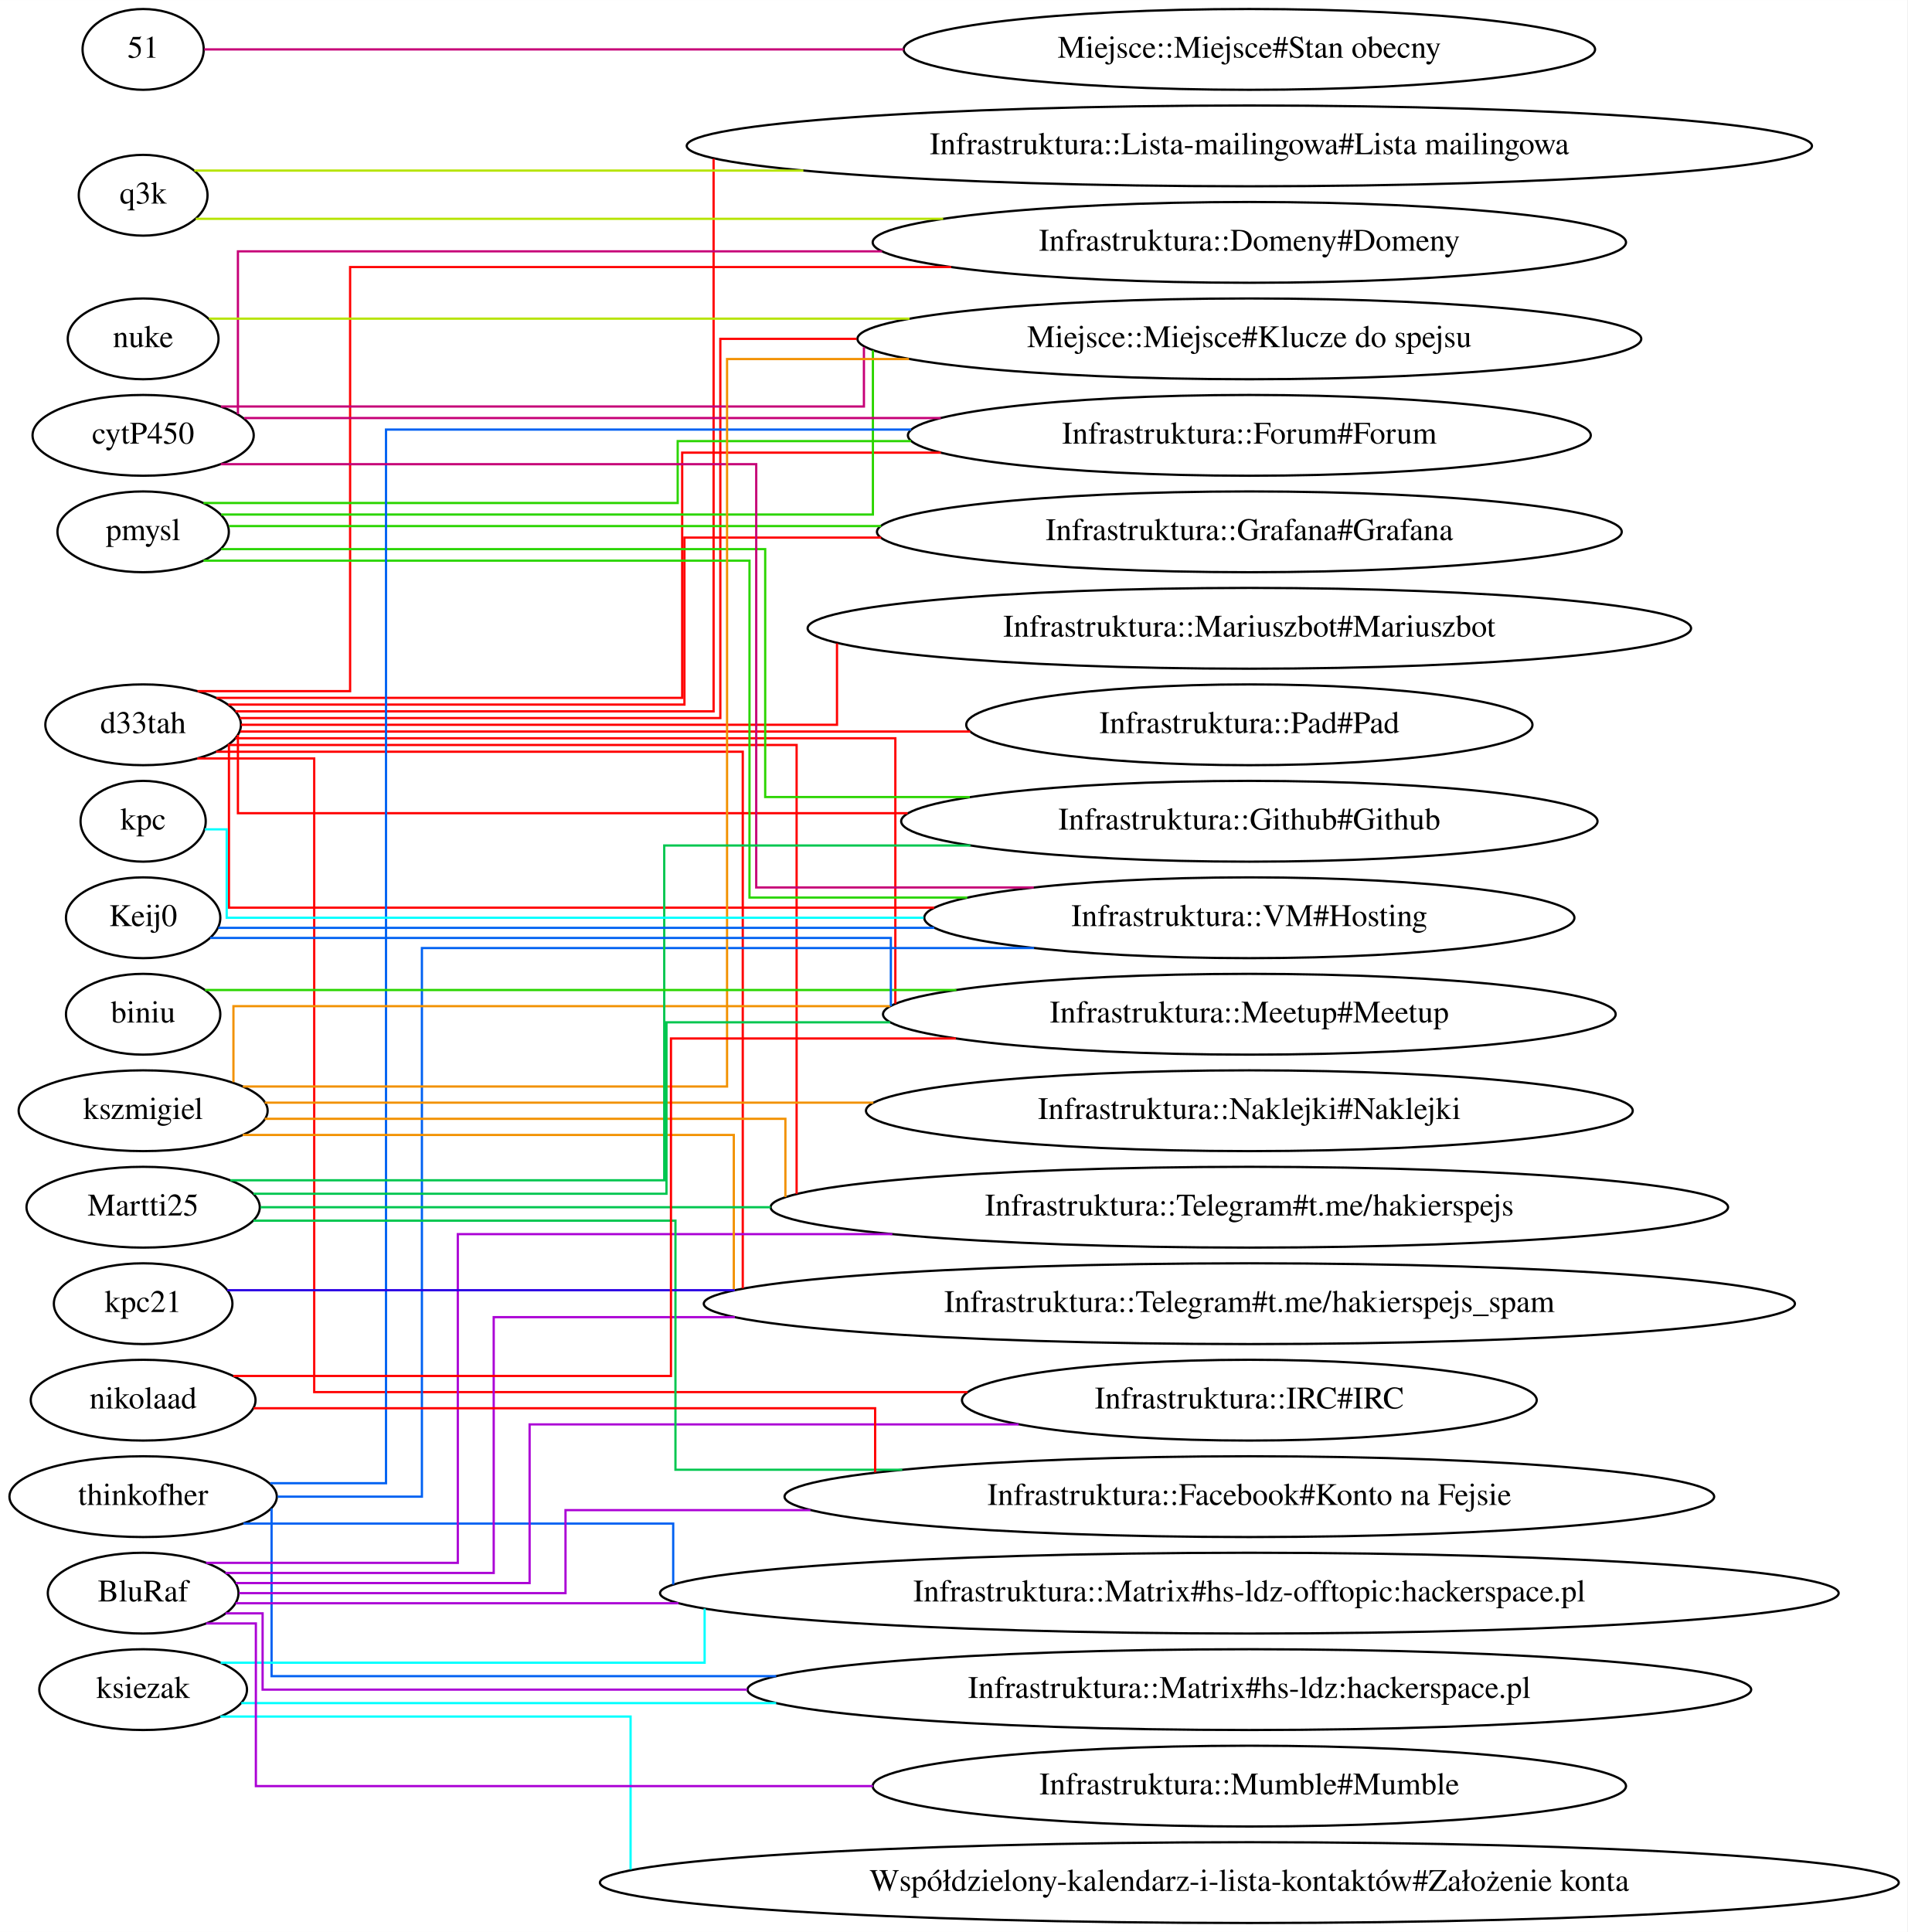
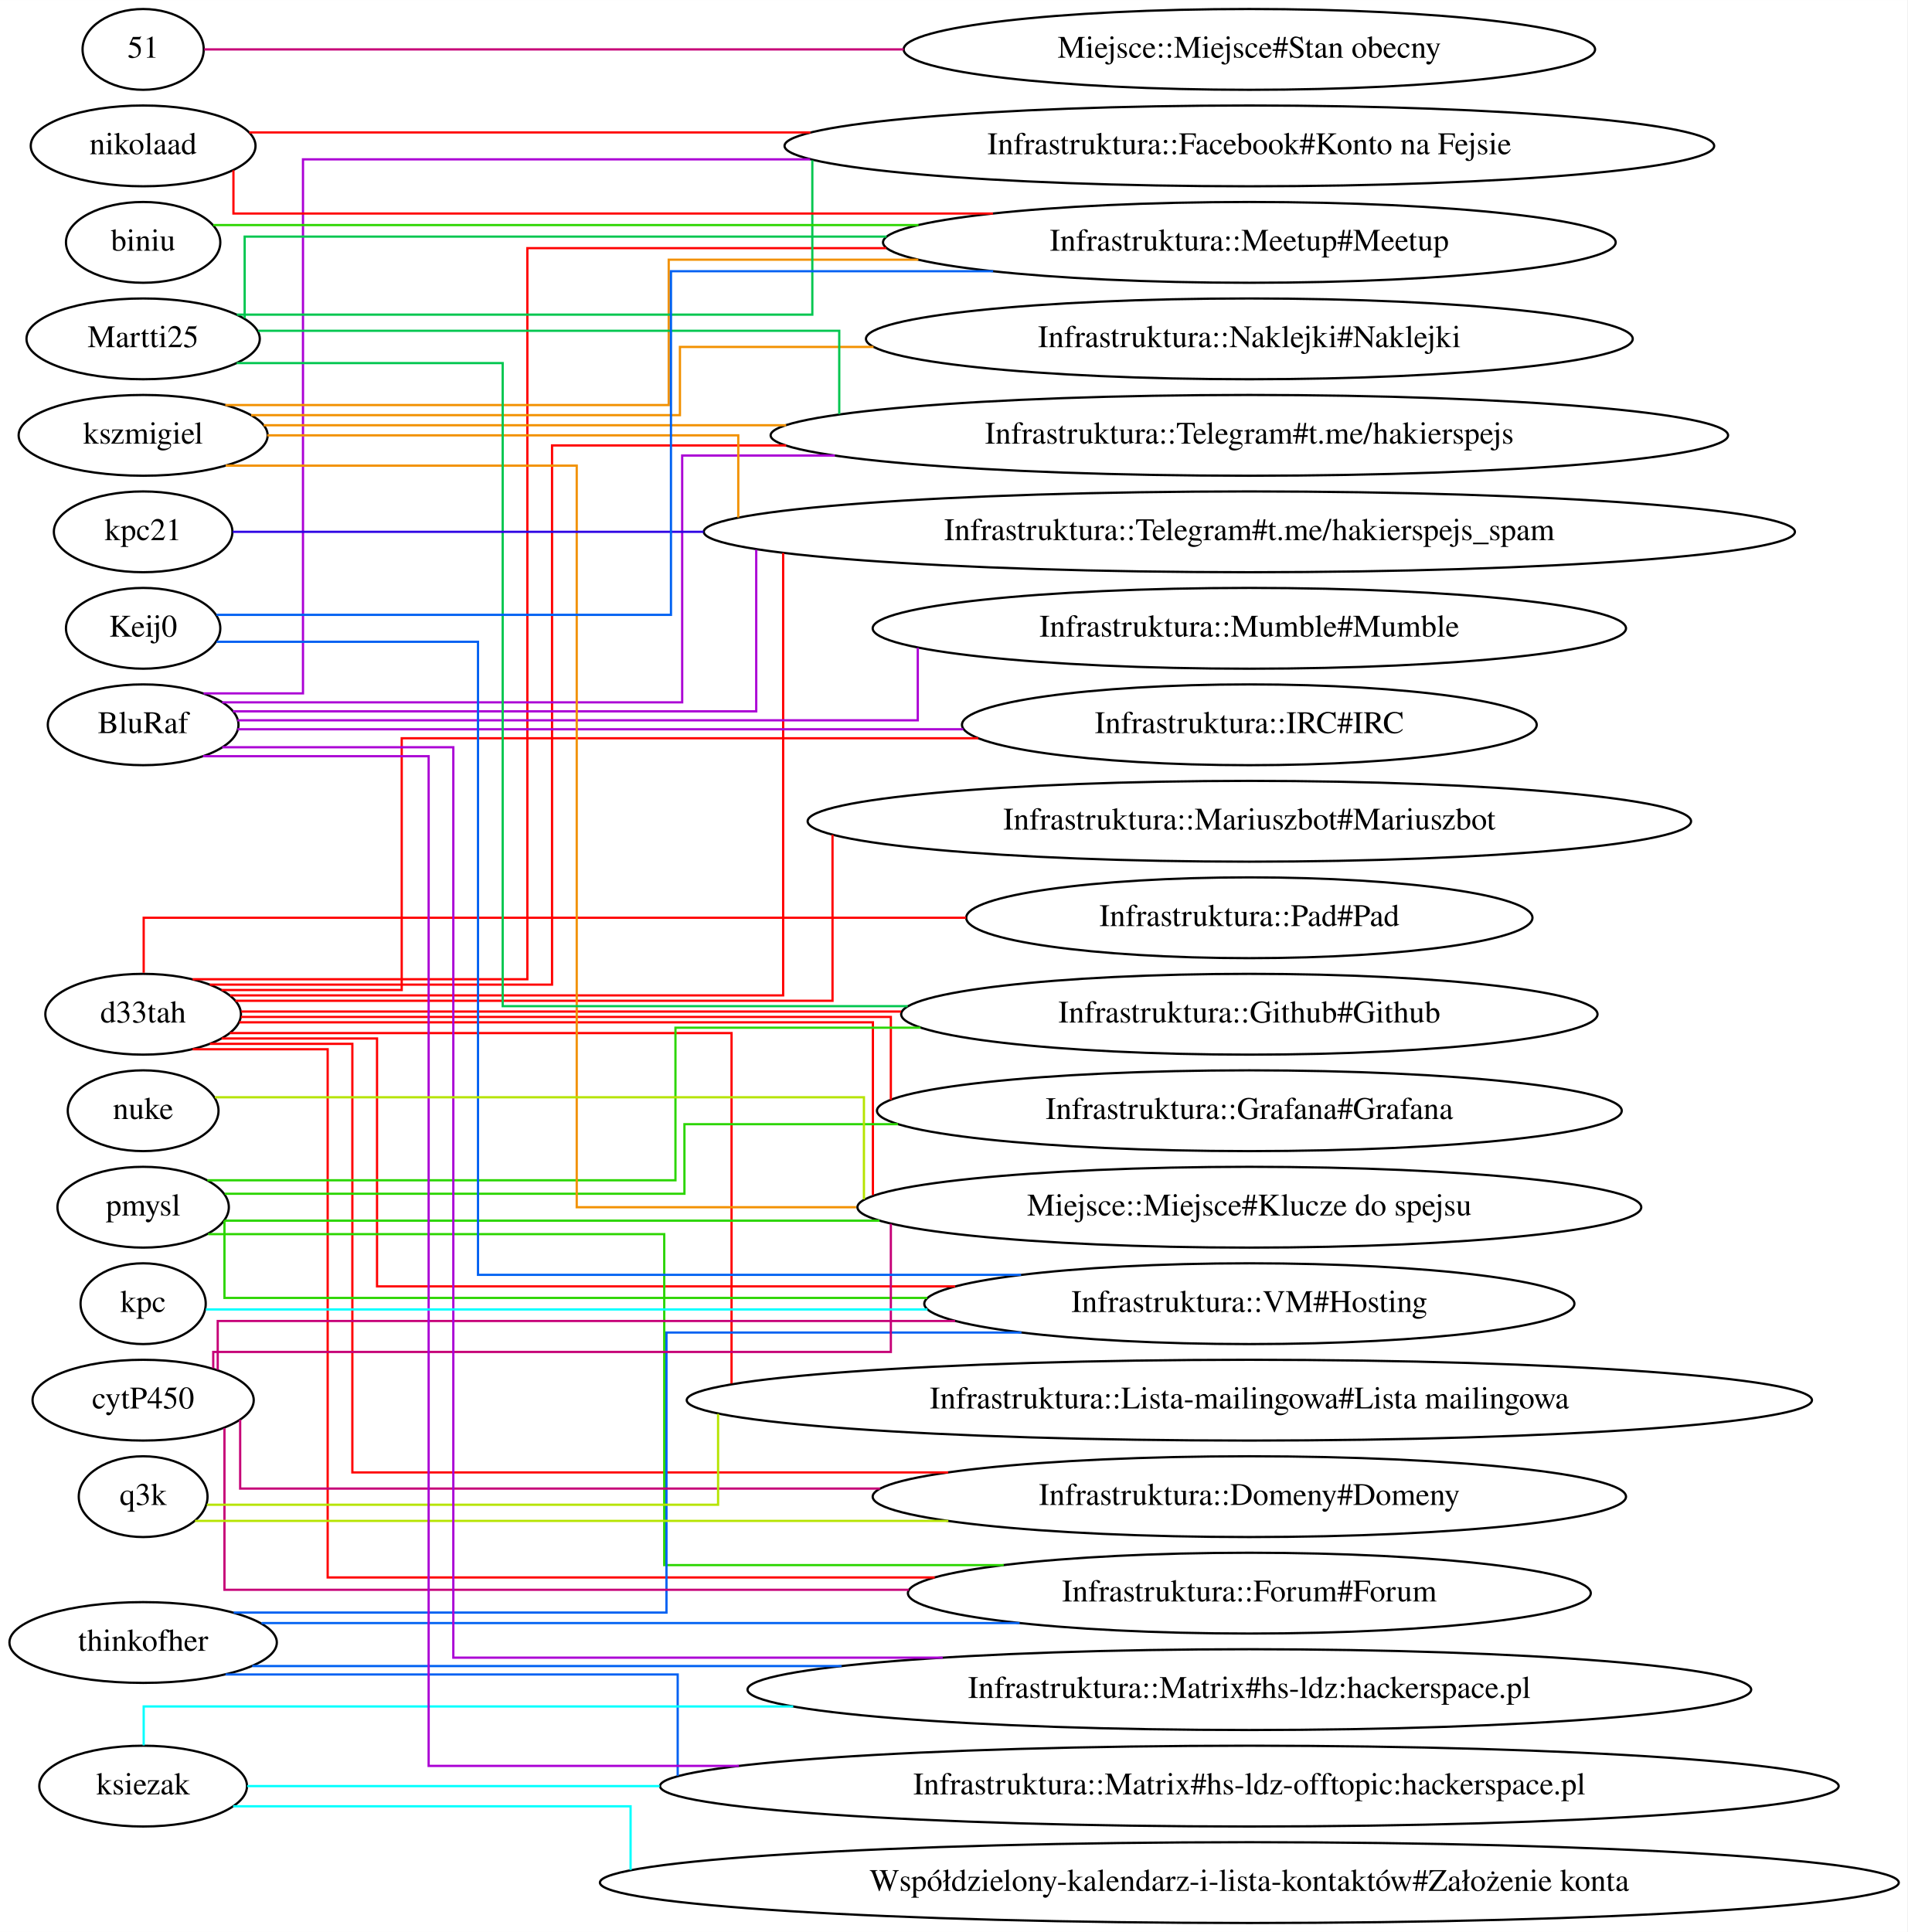
<svg xmlns="http://www.w3.org/2000/svg" width="850pt" height="861pt" viewBox="0.00 0.00 850.04 861.00">
  <g id="graph0" class="graph" transform="scale(1 1) rotate(0) translate(4 857)">
    <polygon fill="#ffffff" stroke="transparent" points="-4,4 -4,-857 846.038,-857 846.038,4 -4,4" />
    <g id="node1" class="node">
-       <ellipse fill="none" stroke="#000000" cx="59.795" cy="-534" rx="43.592" ry="18" />
-       <text text-anchor="middle" x="59.795" y="-530.3" font-family="Times,serif" font-size="14.00" fill="#000000">d33tah</text>
+       <ellipse fill="none" stroke="#000000" cx="59.795" cy="-405" rx="43.592" ry="18" />
+       <text text-anchor="middle" x="59.795" y="-401.3" font-family="Times,serif" font-size="14.00" fill="#000000">d33tah</text>
    </g>
    <g id="node2" class="node">
-       <ellipse fill="none" stroke="#000000" cx="552.814" cy="-491" rx="155.173" ry="18" />
-       <text text-anchor="middle" x="552.814" y="-487.3" font-family="Times,serif" font-size="14.00" fill="#000000">Infrastruktura::Github#Github</text>
+       <ellipse fill="none" stroke="#000000" cx="552.814" cy="-534" rx="128.077" ry="18" />
+       <text text-anchor="middle" x="552.814" y="-530.3" font-family="Times,serif" font-size="14.00" fill="#000000">Infrastruktura::IRC#IRC</text>
    </g>
    <g id="edge1" class="edge">
-       <path fill="none" stroke="#ff0000" d="M102.038,-529.48C102.038,-519.131 102.038,-494.6 102.038,-494.6 102.038,-494.6 269.697,-494.6 400.516,-494.6" />
+       <path fill="none" stroke="#ff0000" d="M94.684,-415.8C128.603,-415.8 175.038,-415.8 175.038,-415.8 175.038,-415.8 175.038,-528 175.038,-528 175.038,-528 321.456,-528 431.985,-528" />
    </g>
    <g id="node3" class="node">
-       <ellipse fill="none" stroke="#000000" cx="552.814" cy="-534" rx="126.178" ry="18" />
-       <text text-anchor="middle" x="552.814" y="-530.3" font-family="Times,serif" font-size="14.00" fill="#000000">Infrastruktura::Pad#Pad</text>
+       <ellipse fill="none" stroke="#000000" cx="552.814" cy="-448" rx="126.178" ry="18" />
+       <text text-anchor="middle" x="552.814" y="-444.3" font-family="Times,serif" font-size="14.00" fill="#000000">Infrastruktura::Pad#Pad</text>
    </g>
    <g id="edge2" class="edge">
-       <path fill="none" stroke="#ff0000" d="M103.115,-531C175.134,-531 322.082,-531 428.44,-531" />
+       <path fill="none" stroke="#ff0000" d="M60.038,-423.485C60.038,-435.14 60.038,-448 60.038,-448 60.038,-448 280.549,-448 426.552,-448" />
    </g>
    <g id="node4" class="node">
-       <ellipse fill="none" stroke="#000000" cx="552.814" cy="-706" rx="174.669" ry="18" />
-       <text text-anchor="middle" x="552.814" y="-702.3" font-family="Times,serif" font-size="14.00" fill="#000000">Miejsce::Miejsce#Klucze do spejsu</text>
+       <ellipse fill="none" stroke="#000000" cx="552.814" cy="-233" rx="250.756" ry="18" />
+       <text text-anchor="middle" x="552.814" y="-229.3" font-family="Times,serif" font-size="14.00" fill="#000000">Infrastruktura::Lista-mailingowa#Lista mailingowa</text>
    </g>
    <g id="edge3" class="edge">
-       <path fill="none" stroke="#ff0000" d="M102.852,-537C176.082,-537 317.038,-537 317.038,-537 317.038,-537 317.038,-706 317.038,-706 317.038,-706 343.031,-706 377.756,-706" />
+       <path fill="none" stroke="#ff0000" d="M98.49,-396.6C171.437,-396.6 322.038,-396.6 322.038,-396.6 322.038,-396.6 322.038,-272.46 322.038,-240.455" />
    </g>
    <g id="node5" class="node">
-       <ellipse fill="none" stroke="#000000" cx="552.814" cy="-233" rx="128.077" ry="18" />
-       <text text-anchor="middle" x="552.814" y="-229.3" font-family="Times,serif" font-size="14.00" fill="#000000">Infrastruktura::IRC#IRC</text>
+       <ellipse fill="none" stroke="#000000" cx="552.814" cy="-620" rx="243.157" ry="18" />
+       <text text-anchor="middle" x="552.814" y="-616.3" font-family="Times,serif" font-size="14.00" fill="#000000">Infrastruktura::Telegram#t.me/hakierspejs_spam</text>
    </g>
    <g id="edge4" class="edge">
-       <path fill="none" stroke="#ff0000" d="M83.919,-519C106.255,-519 136.038,-519 136.038,-519 136.038,-519 136.038,-236.6 136.038,-236.6 136.038,-236.6 304.486,-236.6 427.202,-236.6" />
+       <path fill="none" stroke="#ff0000" d="M98.561,-413.4C176.552,-413.4 345.038,-413.4 345.038,-413.4 345.038,-413.4 345.038,-570.169 345.038,-610.586" />
    </g>
    <g id="node6" class="node">
-       <ellipse fill="none" stroke="#000000" cx="552.814" cy="-749" rx="167.87" ry="18" />
-       <text text-anchor="middle" x="552.814" y="-745.3" font-family="Times,serif" font-size="14.00" fill="#000000">Infrastruktura::Domeny#Domeny</text>
+       <ellipse fill="none" stroke="#000000" cx="552.814" cy="-190" rx="167.87" ry="18" />
+       <text text-anchor="middle" x="552.814" y="-186.3" font-family="Times,serif" font-size="14.00" fill="#000000">Infrastruktura::Domeny#Domeny</text>
    </g>
    <g id="edge5" class="edge">
-       <path fill="none" stroke="#ff0000" d="M84.031,-549C111.361,-549 152.038,-549 152.038,-549 152.038,-549 152.038,-738 152.038,-738 152.038,-738 303.256,-738 419.918,-738" />
+       <path fill="none" stroke="#ff0000" d="M89.554,-391.8C116.842,-391.8 153.038,-391.8 153.038,-391.8 153.038,-391.8 153.038,-200.8 153.038,-200.8 153.038,-200.8 302.443,-200.8 418.582,-200.8" />
    </g>
    <g id="node7" class="node">
-       <ellipse fill="none" stroke="#000000" cx="552.814" cy="-577" rx="196.865" ry="18" />
-       <text text-anchor="middle" x="552.814" y="-573.3" font-family="Times,serif" font-size="14.00" fill="#000000">Infrastruktura::Mariuszbot#Mariuszbot</text>
+       <ellipse fill="none" stroke="#000000" cx="552.814" cy="-362" rx="165.971" ry="18" />
+       <text text-anchor="middle" x="552.814" y="-358.3" font-family="Times,serif" font-size="14.00" fill="#000000">Infrastruktura::Grafana#Grafana</text>
    </g>
    <g id="edge6" class="edge">
-       <path fill="none" stroke="#ff0000" d="M103.446,-534C188.689,-534 369.038,-534 369.038,-534 369.038,-534 369.038,-558.188 369.038,-570.281" />
+       <path fill="none" stroke="#ff0000" d="M103.36,-403.8C193.69,-403.8 393.038,-403.8 393.038,-403.8 393.038,-403.8 393.038,-377.774 393.038,-366.795" />
    </g>
    <g id="node8" class="node">
-       <ellipse fill="none" stroke="#000000" cx="552.814" cy="-405" rx="163.271" ry="18" />
-       <text text-anchor="middle" x="552.814" y="-401.3" font-family="Times,serif" font-size="14.00" fill="#000000">Infrastruktura::Meetup#Meetup</text>
+       <ellipse fill="none" stroke="#000000" cx="552.814" cy="-491" rx="196.865" ry="18" />
+       <text text-anchor="middle" x="552.814" y="-487.3" font-family="Times,serif" font-size="14.00" fill="#000000">Infrastruktura::Mariuszbot#Mariuszbot</text>
    </g>
    <g id="edge7" class="edge">
-       <path fill="none" stroke="#ff0000" d="M100.902,-528C190.422,-528 395.038,-528 395.038,-528 395.038,-528 395.038,-432.139 395.038,-409.671" />
+       <path fill="none" stroke="#ff0000" d="M100.912,-411C184.633,-411 367.038,-411 367.038,-411 367.038,-411 367.038,-466.382 367.038,-484.987" />
    </g>
    <g id="node9" class="node">
-       <ellipse fill="none" stroke="#000000" cx="552.814" cy="-792" rx="250.756" ry="18" />
-       <text text-anchor="middle" x="552.814" y="-788.3" font-family="Times,serif" font-size="14.00" fill="#000000">Infrastruktura::Lista-mailingowa#Lista mailingowa</text>
+       <ellipse fill="none" stroke="#000000" cx="552.814" cy="-276" rx="144.874" ry="18" />
+       <text text-anchor="middle" x="552.814" y="-272.3" font-family="Times,serif" font-size="14.00" fill="#000000">Infrastruktura::VM#Hosting</text>
    </g>
    <g id="edge8" class="edge">
-       <path fill="none" stroke="#ff0000" d="M100.926,-540C172.882,-540 314.038,-540 314.038,-540 314.038,-540 314.038,-748.753 314.038,-786.263" />
+       <path fill="none" stroke="#ff0000" d="M94.796,-394.2C125.08,-394.2 164.038,-394.2 164.038,-394.2 164.038,-394.2 164.038,-283.714 164.038,-283.714 164.038,-283.714 308.868,-283.714 421.734,-283.714" />
    </g>
    <g id="node10" class="node">
-       <ellipse fill="none" stroke="#000000" cx="552.814" cy="-663" rx="152.173" ry="18" />
-       <text text-anchor="middle" x="552.814" y="-659.3" font-family="Times,serif" font-size="14.00" fill="#000000">Infrastruktura::Forum#Forum</text>
+       <ellipse fill="none" stroke="#000000" cx="552.814" cy="-147" rx="152.173" ry="18" />
+       <text text-anchor="middle" x="552.814" y="-143.3" font-family="Times,serif" font-size="14.00" fill="#000000">Infrastruktura::Forum#Forum</text>
    </g>
    <g id="edge9" class="edge">
-       <path fill="none" stroke="#ff0000" d="M92.445,-546C158.132,-546 300.038,-546 300.038,-546 300.038,-546 300.038,-655.286 300.038,-655.286 300.038,-655.286 356.043,-655.286 415.33,-655.286" />
+       <path fill="none" stroke="#ff0000" d="M81.834,-389.4C106.196,-389.4 142.038,-389.4 142.038,-389.4 142.038,-389.4 142.038,-154 142.038,-154 142.038,-154 293.598,-154 412.597,-154" />
    </g>
    <g id="node11" class="node">
-       <ellipse fill="none" stroke="#000000" cx="552.814" cy="-448" rx="144.874" ry="18" />
-       <text text-anchor="middle" x="552.814" y="-444.3" font-family="Times,serif" font-size="14.00" fill="#000000">Infrastruktura::VM#Hosting</text>
+       <ellipse fill="none" stroke="#000000" cx="552.814" cy="-749" rx="163.271" ry="18" />
+       <text text-anchor="middle" x="552.814" y="-745.3" font-family="Times,serif" font-size="14.00" fill="#000000">Infrastruktura::Meetup#Meetup</text>
    </g>
    <g id="edge10" class="edge">
-       <path fill="none" stroke="#ff0000" d="M98.038,-525.278C98.038,-504.253 98.038,-452.5 98.038,-452.5 98.038,-452.5 278.751,-452.5 412.345,-452.5" />
+       <path fill="none" stroke="#ff0000" d="M81.831,-420.6C128.081,-420.6 231.038,-420.6 231.038,-420.6 231.038,-420.6 231.038,-746.429 231.038,-746.429 231.038,-746.429 310.855,-746.429 390.983,-746.429" />
    </g>
    <g id="node12" class="node">
-       <ellipse fill="none" stroke="#000000" cx="552.814" cy="-319" rx="213.362" ry="18" />
-       <text text-anchor="middle" x="552.814" y="-315.3" font-family="Times,serif" font-size="14.00" fill="#000000">Infrastruktura::Telegram#t.me/hakierspejs</text>
+       <ellipse fill="none" stroke="#000000" cx="552.814" cy="-405" rx="155.173" ry="18" />
+       <text text-anchor="middle" x="552.814" y="-401.3" font-family="Times,serif" font-size="14.00" fill="#000000">Infrastruktura::Github#Github</text>
    </g>
    <g id="edge11" class="edge">
-       <path fill="none" stroke="#ff0000" d="M97.571,-525C176.374,-525 351.038,-525 351.038,-525 351.038,-525 351.038,-358.719 351.038,-324.943" />
+       <path fill="none" stroke="#ff0000" d="M103.547,-406.2C168.944,-406.2 295.426,-406.2 397.567,-406.2" />
    </g>
    <g id="node13" class="node">
-       <ellipse fill="none" stroke="#000000" cx="552.814" cy="-276" rx="243.157" ry="18" />
-       <text text-anchor="middle" x="552.814" y="-272.3" font-family="Times,serif" font-size="14.00" fill="#000000">Infrastruktura::Telegram#t.me/hakierspejs_spam</text>
+       <ellipse fill="none" stroke="#000000" cx="552.814" cy="-319" rx="174.669" ry="18" />
+       <text text-anchor="middle" x="552.814" y="-315.3" font-family="Times,serif" font-size="14.00" fill="#000000">Miejsce::Miejsce#Klucze do spejsu</text>
    </g>
    <g id="edge12" class="edge">
-       <path fill="none" stroke="#ff0000" d="M92.297,-522C163.518,-522 327.038,-522 327.038,-522 327.038,-522 327.038,-322.567 327.038,-282.836" />
+       <path fill="none" stroke="#ff0000" d="M102.649,-401.4C190.967,-401.4 385.038,-401.4 385.038,-401.4 385.038,-401.4 385.038,-342.738 385.038,-324.406" />
    </g>
    <g id="node14" class="node">
-       <ellipse fill="none" stroke="#000000" cx="552.814" cy="-620" rx="165.971" ry="18" />
-       <text text-anchor="middle" x="552.814" y="-616.3" font-family="Times,serif" font-size="14.00" fill="#000000">Infrastruktura::Grafana#Grafana</text>
+       <ellipse fill="none" stroke="#000000" cx="552.814" cy="-663" rx="213.362" ry="18" />
+       <text text-anchor="middle" x="552.814" y="-659.3" font-family="Times,serif" font-size="14.00" fill="#000000">Infrastruktura::Telegram#t.me/hakierspejs</text>
    </g>
    <g id="edge13" class="edge">
-       <path fill="none" stroke="#ff0000" d="M97.754,-543C165.692,-543 301.038,-543 301.038,-543 301.038,-543 301.038,-617.429 301.038,-617.429 301.038,-617.429 340.812,-617.429 388.743,-617.429" />
+       <path fill="none" stroke="#ff0000" d="M89.481,-418.2C141.122,-418.2 242.038,-418.2 242.038,-418.2 242.038,-418.2 242.038,-658.5 242.038,-658.5 242.038,-658.5 288.986,-658.5 346.386,-658.5" />
    </g>
    <g id="node15" class="node">
-       <ellipse fill="none" stroke="#000000" cx="59.795" cy="-620" rx="38.194" ry="18" />
-       <text text-anchor="middle" x="59.795" y="-616.3" font-family="Times,serif" font-size="14.00" fill="#000000">pmysl</text>
+       <ellipse fill="none" stroke="#000000" cx="59.795" cy="-319" rx="38.194" ry="18" />
+       <text text-anchor="middle" x="59.795" y="-315.3" font-family="Times,serif" font-size="14.00" fill="#000000">pmysl</text>
    </g>
    <g id="edge14" class="edge">
-       <path fill="none" stroke="#2bd500" d="M94.627,-612.286C169.089,-612.286 337.038,-612.286 337.038,-612.286 337.038,-612.286 337.038,-501.8 337.038,-501.8 337.038,-501.8 380.392,-501.8 428.234,-501.8" />
+       <path fill="none" stroke="#2bd500" d="M96.172,-325C163.566,-325 301.038,-325 301.038,-325 301.038,-325 301.038,-356 301.038,-356 301.038,-356 345.023,-356 396.224,-356" />
    </g>
    <g id="edge15" class="edge">
-       <path fill="none" stroke="#2bd500" d="M94.601,-627.714C178.505,-627.714 385.038,-627.714 385.038,-627.714 385.038,-627.714 385.038,-683.447 385.038,-700.864" />
+       <path fill="none" stroke="#2bd500" d="M96.038,-313.035C96.038,-301.789 96.038,-278.571 96.038,-278.571 96.038,-278.571 275.303,-278.571 409.227,-278.571" />
+     </g>
+     <g id="edge16" class="edge">
+       <path fill="none" stroke="#2bd500" d="M88.739,-307C150.996,-307 292.038,-307 292.038,-307 292.038,-307 292.038,-159.5 292.038,-159.5 292.038,-159.5 371.991,-159.5 443.355,-159.5" />
    </g>
    <g id="edge17" class="edge">
-       <path fill="none" stroke="#2bd500" d="M86.661,-632.857C148.968,-632.857 298.038,-632.857 298.038,-632.857 298.038,-632.857 298.038,-660.429 298.038,-660.429 298.038,-660.429 347.022,-660.429 402.033,-660.429" />
-     </g>
-     <g id="edge16" class="edge">
-       <path fill="none" stroke="#2bd500" d="M86.695,-607.143C155.049,-607.143 330.038,-607.143 330.038,-607.143 330.038,-607.143 330.038,-457 330.038,-457 330.038,-457 376.571,-457 427.103,-457" />
+       <path fill="none" stroke="#2bd500" d="M88.412,-331C151.511,-331 297.038,-331 297.038,-331 297.038,-331 297.038,-399 297.038,-399 297.038,-399 349.103,-399 406.252,-399" />
    </g>
    <g id="edge18" class="edge">
-       <path fill="none" stroke="#2bd500" d="M98.071,-622.571C159.892,-622.571 285.249,-622.571 388.717,-622.571" />
+       <path fill="none" stroke="#2bd500" d="M96.048,-313C156.979,-313 283.509,-313 387.976,-313" />
    </g>
    <g id="node16" class="node">
-       <ellipse fill="none" stroke="#000000" cx="59.795" cy="-190" rx="59.59" ry="18" />
-       <text text-anchor="middle" x="59.795" y="-186.3" font-family="Times,serif" font-size="14.00" fill="#000000">thinkofher</text>
+       <ellipse fill="none" stroke="#000000" cx="59.795" cy="-125" rx="59.59" ry="18" />
+       <text text-anchor="middle" x="59.795" y="-121.3" font-family="Times,serif" font-size="14.00" fill="#000000">thinkofher</text>
    </g>
    <g id="edge21" class="edge">
-       <path fill="none" stroke="#0061f2" d="M116.453,-196C142.642,-196 168.038,-196 168.038,-196 168.038,-196 168.038,-665.571 168.038,-665.571 168.038,-665.571 294.263,-665.571 402.12,-665.571" />
-     </g>
-     <g id="edge22" class="edge">
-       <path fill="none" stroke="#0061f2" d="M119.733,-190C151.504,-190 184.038,-190 184.038,-190 184.038,-190 184.038,-434.5 184.038,-434.5 184.038,-434.5 347.618,-434.5 456.885,-434.5" />
+       <path fill="none" stroke="#0061f2" d="M100.156,-138.333C166.914,-138.333 293.038,-138.333 293.038,-138.333 293.038,-138.333 293.038,-263.143 293.038,-263.143 293.038,-263.143 378.402,-263.143 451.262,-263.143" />
+     </g>
+     <g id="edge19" class="edge">
+       <path fill="none" stroke="#0061f2" d="M112.556,-133.667C192.917,-133.667 347.486,-133.667 450.407,-133.667" />
    </g>
    <g id="node17" class="node">
-       <ellipse fill="none" stroke="#000000" cx="552.814" cy="-147" rx="262.653" ry="18" />
-       <text text-anchor="middle" x="552.814" y="-143.3" font-family="Times,serif" font-size="14.00" fill="#000000">Infrastruktura::Matrix#hs-ldz-offtopic:hackerspace.pl</text>
-     </g>
-     <g id="edge19" class="edge">
-       <path fill="none" stroke="#0061f2" d="M104.508,-178C172.997,-178 296.038,-178 296.038,-178 296.038,-178 296.038,-159.079 296.038,-150.801" />
-     </g>
-     <g id="node18" class="node">
      <ellipse fill="none" stroke="#000000" cx="552.814" cy="-104" rx="223.66" ry="18" />
      <text text-anchor="middle" x="552.814" y="-100.3" font-family="Times,serif" font-size="14.00" fill="#000000">Infrastruktura::Matrix#hs-ldz:hackerspace.pl</text>
    </g>
    <g id="edge20" class="edge">
-       <path fill="none" stroke="#0061f2" d="M117.038,-184.751C117.038,-166.953 117.038,-110 117.038,-110 117.038,-110 230.713,-110 341.947,-110" />
+       <path fill="none" stroke="#0061f2" d="M108.416,-114.5C169.271,-114.5 276.955,-114.5 371.079,-114.5" />
+     </g>
+     <g id="node18" class="node">
+       <ellipse fill="none" stroke="#000000" cx="552.814" cy="-61" rx="262.653" ry="18" />
+       <text text-anchor="middle" x="552.814" y="-57.3" font-family="Times,serif" font-size="14.00" fill="#000000">Infrastruktura::Matrix#hs-ldz-offtopic:hackerspace.pl</text>
+     </g>
+     <g id="edge22" class="edge">
+       <path fill="none" stroke="#0061f2" d="M96.498,-110.75C163.327,-110.75 298.038,-110.75 298.038,-110.75 298.038,-110.75 298.038,-77.907 298.038,-65.591" />
    </g>
    <g id="node19" class="node">
-       <ellipse fill="none" stroke="#000000" cx="59.795" cy="-663" rx="49.291" ry="18" />
-       <text text-anchor="middle" x="59.795" y="-659.3" font-family="Times,serif" font-size="14.00" fill="#000000">cytP450</text>
+       <ellipse fill="none" stroke="#000000" cx="59.795" cy="-233" rx="49.291" ry="18" />
+       <text text-anchor="middle" x="59.795" y="-229.3" font-family="Times,serif" font-size="14.00" fill="#000000">cytP450</text>
+     </g>
+     <g id="edge24" class="edge">
+       <path fill="none" stroke="#c60077" d="M103.038,-224.256C103.038,-212.648 103.038,-193.6 103.038,-193.6 103.038,-193.6 259.781,-193.6 388.207,-193.6" />
+     </g>
+     <g id="edge25" class="edge">
+       <path fill="none" stroke="#c60077" d="M93.038,-246.542C93.038,-256.492 93.038,-268.286 93.038,-268.286 93.038,-268.286 285.779,-268.286 421.676,-268.286" />
    </g>
    <g id="edge23" class="edge">
-       <path fill="none" stroke="#c60077" d="M94.479,-675.857C177.545,-675.857 381.038,-675.857 381.038,-675.857 381.038,-675.857 381.038,-694.255 381.038,-702.304" />
+       <path fill="none" stroke="#c60077" d="M96.038,-220.532C96.038,-197.027 96.038,-148.5 96.038,-148.5 96.038,-148.5 268.111,-148.5 401.031,-148.5" />
    </g>
    <g id="edge26" class="edge">
-       <path fill="none" stroke="#c60077" d="M102.038,-672.406C102.038,-693.945 102.038,-745 102.038,-745 102.038,-745 260.171,-745 389.117,-745" />
-     </g>
-     <g id="edge25" class="edge">
-       <path fill="none" stroke="#c60077" d="M104.854,-670.714C174.503,-670.714 311.138,-670.714 415.282,-670.714" />
-     </g>
-     <g id="edge24" class="edge">
-       <path fill="none" stroke="#c60077" d="M94.401,-650.143C167.927,-650.143 333.038,-650.143 333.038,-650.143 333.038,-650.143 333.038,-461.5 333.038,-461.5 333.038,-461.5 397.598,-461.5 456.737,-461.5" />
+       <path fill="none" stroke="#c60077" d="M91.038,-247.221C91.038,-251.219 91.038,-254.5 91.038,-254.5 91.038,-254.5 393.038,-254.5 393.038,-254.5 393.038,-254.5 393.038,-294.659 393.038,-311.601" />
    </g>
    <g id="node20" class="node">
-       <ellipse fill="none" stroke="#000000" cx="59.795" cy="-770" rx="28.695" ry="18" />
-       <text text-anchor="middle" x="59.795" y="-766.3" font-family="Times,serif" font-size="14.00" fill="#000000">q3k</text>
+       <ellipse fill="none" stroke="#000000" cx="59.795" cy="-190" rx="28.695" ry="18" />
+       <text text-anchor="middle" x="59.795" y="-186.3" font-family="Times,serif" font-size="14.00" fill="#000000">q3k</text>
    </g>
    <g id="edge28" class="edge">
-       <path fill="none" stroke="#b6e400" d="M83.242,-759.5C142.135,-759.5 299.881,-759.5 416.367,-759.5" />
+       <path fill="none" stroke="#b6e400" d="M88.196,-186.4C154.912,-186.4 316.038,-186.4 316.038,-186.4 316.038,-186.4 316.038,-214.276 316.038,-226.908" />
    </g>
    <g id="edge27" class="edge">
-       <path fill="none" stroke="#b6e400" d="M82.585,-781C131.066,-781 248.623,-781 354.06,-781" />
+       <path fill="none" stroke="#b6e400" d="M82.913,-179.2C141.929,-179.2 301.742,-179.2 418.659,-179.2" />
    </g>
    <g id="node21" class="node">
-       <ellipse fill="none" stroke="#000000" cx="59.795" cy="-104" rx="46.292" ry="18" />
-       <text text-anchor="middle" x="59.795" y="-100.3" font-family="Times,serif" font-size="14.00" fill="#000000">ksiezak</text>
+       <ellipse fill="none" stroke="#000000" cx="59.795" cy="-61" rx="46.292" ry="18" />
+       <text text-anchor="middle" x="59.795" y="-57.3" font-family="Times,serif" font-size="14.00" fill="#000000">ksiezak</text>
    </g>
    <g id="edge29" class="edge">
-       <path fill="none" stroke="#00ffff" d="M94.327,-116C162.976,-116 310.038,-116 310.038,-116 310.038,-116 310.038,-130.987 310.038,-140.12" />
-     </g>
-     <g id="edge30" class="edge">
-       <path fill="none" stroke="#00ffff" d="M103.547,-98C157.455,-98 252.872,-98 341.946,-98" />
+       <path fill="none" stroke="#00ffff" d="M60.038,-79.166C60.038,-87.9 60.038,-96.5 60.038,-96.5 60.038,-96.5 213.797,-96.5 349.538,-96.5" />
+     </g>
+     <g id="edge31" class="edge">
+       <path fill="none" stroke="#00ffff" d="M106.177,-61C149.863,-61 219.04,-61 290.025,-61" />
    </g>
    <g id="node22" class="node">
      <ellipse fill="none" stroke="#000000" cx="552.814" cy="-18" rx="289.449" ry="18" />
      <text text-anchor="middle" x="552.814" y="-14.3" font-family="Times,serif" font-size="14.00" fill="#000000">Współdzielony-kalendarz-i-lista-kontaktów#Założenie konta</text>
    </g>
-     <g id="edge31" class="edge">
-       <path fill="none" stroke="#00ffff" d="M94.218,-92C155.474,-92 277.038,-92 277.038,-92 277.038,-92 277.038,-41.252 277.038,-23.807" />
+     <g id="edge30" class="edge">
+       <path fill="none" stroke="#00ffff" d="M99.894,-52C162.665,-52 277.038,-52 277.038,-52 277.038,-52 277.038,-33.271 277.038,-23.614" />
    </g>
    <g id="node23" class="node">
-       <ellipse fill="none" stroke="#000000" cx="59.795" cy="-147" rx="42.494" ry="18" />
-       <text text-anchor="middle" x="59.795" y="-143.3" font-family="Times,serif" font-size="14.00" fill="#000000">BluRaf</text>
+       <ellipse fill="none" stroke="#000000" cx="59.795" cy="-534" rx="42.494" ry="18" />
+       <text text-anchor="middle" x="59.795" y="-530.3" font-family="Times,serif" font-size="14.00" fill="#000000">BluRaf</text>
+     </g>
+     <g id="edge33" class="edge">
+       <path fill="none" stroke="#ab00d5" d="M101.829,-532C172.678,-532 318.576,-532 425.311,-532" />
+     </g>
+     <g id="edge35" class="edge">
+       <path fill="none" stroke="#ab00d5" d="M99.819,-540C175.715,-540 333.038,-540 333.038,-540 333.038,-540 333.038,-591.802 333.038,-612.037" />
+     </g>
+     <g id="edge38" class="edge">
+       <path fill="none" stroke="#ab00d5" d="M94.985,-544C161.715,-544 300.038,-544 300.038,-544 300.038,-544 300.038,-654 300.038,-654 300.038,-654 329.4,-654 368.11,-654" />
    </g>
    <g id="edge32" class="edge">
-       <path fill="none" stroke="#ab00d5" d="M101.051,-151.5C152.008,-151.5 232.038,-151.5 232.038,-151.5 232.038,-151.5 232.038,-222.2 232.038,-222.2 232.038,-222.2 356.169,-222.2 449.995,-222.2" />
+       <path fill="none" stroke="#ab00d5" d="M95.037,-524C135.995,-524 198.038,-524 198.038,-524 198.038,-524 198.038,-118.25 198.038,-118.25 198.038,-118.25 316.214,-118.25 416.156,-118.25" />
+     </g>
+     <g id="edge36" class="edge">
+       <path fill="none" stroke="#ab00d5" d="M86.469,-520C123.781,-520 187.038,-520 187.038,-520 187.038,-520 187.038,-70 187.038,-70 187.038,-70 250.938,-70 325.322,-70" />
+     </g>
+     <g id="node24" class="node">
+       <ellipse fill="none" stroke="#000000" cx="552.814" cy="-792" rx="207.163" ry="18" />
+       <text text-anchor="middle" x="552.814" y="-788.3" font-family="Times,serif" font-size="14.00" fill="#000000">Infrastruktura::Facebook#Konto na Fejsie</text>
    </g>
    <g id="edge34" class="edge">
-       <path fill="none" stroke="#ab00d5" d="M87.838,-160.5C128.765,-160.5 200.038,-160.5 200.038,-160.5 200.038,-160.5 200.038,-307 200.038,-307 200.038,-307 300.151,-307 393.713,-307" />
+       <path fill="none" stroke="#ab00d5" d="M86.729,-548C106.904,-548 131.038,-548 131.038,-548 131.038,-548 131.038,-786 131.038,-786 131.038,-786 246.815,-786 357.051,-786" />
+     </g>
+     <g id="node25" class="node">
+       <ellipse fill="none" stroke="#000000" cx="552.814" cy="-577" rx="167.87" ry="18" />
+       <text text-anchor="middle" x="552.814" y="-573.3" font-family="Times,serif" font-size="14.00" fill="#000000">Infrastruktura::Mumble#Mumble</text>
    </g>
    <g id="edge37" class="edge">
-       <path fill="none" stroke="#ab00d5" d="M96.427,-156C142.608,-156 216.038,-156 216.038,-156 216.038,-156 216.038,-270 216.038,-270 216.038,-270 263.892,-270 323.522,-270" />
-     </g>
-     <g id="edge38" class="edge">
-       <path fill="none" stroke="#ab00d5" d="M100.981,-142.5C145.879,-142.5 221.622,-142.5 298.389,-142.5" />
-     </g>
-     <g id="edge33" class="edge">
-       <path fill="none" stroke="#ab00d5" d="M96.483,-138C105.706,-138 113.038,-138 113.038,-138 113.038,-138 113.038,-104 113.038,-104 113.038,-104 220.42,-104 329.061,-104" />
-     </g>
-     <g id="node24" class="node">
-       <ellipse fill="none" stroke="#000000" cx="552.814" cy="-190" rx="207.163" ry="18" />
-       <text text-anchor="middle" x="552.814" y="-186.3" font-family="Times,serif" font-size="14.00" fill="#000000">Infrastruktura::Facebook#Konto na Fejsie</text>
-     </g>
-     <g id="edge35" class="edge">
-       <path fill="none" stroke="#ab00d5" d="M102.51,-147C158.05,-147 248.038,-147 248.038,-147 248.038,-147 248.038,-184 248.038,-184 248.038,-184 297.856,-184 357.208,-184" />
-     </g>
-     <g id="node25" class="node">
-       <ellipse fill="none" stroke="#000000" cx="552.814" cy="-61" rx="167.87" ry="18" />
-       <text text-anchor="middle" x="552.814" y="-57.3" font-family="Times,serif" font-size="14.00" fill="#000000">Infrastruktura::Mumble#Mumble</text>
-     </g>
-     <g id="edge36" class="edge">
-       <path fill="none" stroke="#ab00d5" d="M87.854,-133.5C99.363,-133.5 110.038,-133.5 110.038,-133.5 110.038,-133.5 110.038,-61 110.038,-61 110.038,-61 259.781,-61 385.104,-61" />
+       <path fill="none" stroke="#ab00d5" d="M101.783,-536C193.791,-536 405.038,-536 405.038,-536 405.038,-536 405.038,-556.27 405.038,-568.305" />
    </g>
    <g id="node26" class="node">
-       <ellipse fill="none" stroke="#000000" cx="59.795" cy="-362" rx="55.491" ry="18" />
-       <text text-anchor="middle" x="59.795" y="-358.3" font-family="Times,serif" font-size="14.00" fill="#000000">kszmigiel</text>
+       <ellipse fill="none" stroke="#000000" cx="59.795" cy="-663" rx="55.491" ry="18" />
+       <text text-anchor="middle" x="59.795" y="-659.3" font-family="Times,serif" font-size="14.00" fill="#000000">kszmigiel</text>
    </g>
    <g id="edge40" class="edge">
-       <path fill="none" stroke="#f29100" d="M104.236,-372.8C178.565,-372.8 320.038,-372.8 320.038,-372.8 320.038,-372.8 320.038,-697 320.038,-697 320.038,-697 356.811,-697 401.125,-697" />
+       <path fill="none" stroke="#f29100" d="M115.076,-663C192.811,-663 325.038,-663 325.038,-663 325.038,-663 325.038,-638.306 325.038,-626.345" />
    </g>
    <g id="edge41" class="edge">
-       <path fill="none" stroke="#f29100" d="M100.038,-374.734C100.038,-388.531 100.038,-408.6 100.038,-408.6 100.038,-408.6 262.56,-408.6 392.863,-408.6" />
+       <path fill="none" stroke="#f29100" d="M96.395,-676.5C162.276,-676.5 294.038,-676.5 294.038,-676.5 294.038,-676.5 294.038,-741.286 294.038,-741.286 294.038,-741.286 347.171,-741.286 405.284,-741.286" />
    </g>
    <g id="edge42" class="edge">
-       <path fill="none" stroke="#f29100" d="M113.971,-358.4C196.956,-358.4 346.038,-358.4 346.038,-358.4 346.038,-358.4 346.038,-333.869 346.038,-323.52" />
+       <path fill="none" stroke="#f29100" d="M96.597,-649.5C152.665,-649.5 253.038,-649.5 253.038,-649.5 253.038,-649.5 253.038,-319 253.038,-319 253.038,-319 311.964,-319 377.566,-319" />
    </g>
    <g id="edge43" class="edge">
-       <path fill="none" stroke="#f29100" d="M104.153,-351.2C179.175,-351.2 323.038,-351.2 323.038,-351.2 323.038,-351.2 323.038,-299.628 323.038,-281.901" />
+       <path fill="none" stroke="#f29100" d="M113.495,-667.5C169.648,-667.5 261.289,-667.5 346.382,-667.5" />
    </g>
    <g id="node27" class="node">
-       <ellipse fill="none" stroke="#000000" cx="552.814" cy="-362" rx="170.87" ry="18" />
-       <text text-anchor="middle" x="552.814" y="-358.3" font-family="Times,serif" font-size="14.00" fill="#000000">Infrastruktura::Naklejki#Naklejki</text>
+       <ellipse fill="none" stroke="#000000" cx="552.814" cy="-706" rx="170.87" ry="18" />
+       <text text-anchor="middle" x="552.814" y="-702.3" font-family="Times,serif" font-size="14.00" fill="#000000">Infrastruktura::Naklejki#Naklejki</text>
    </g>
    <g id="edge39" class="edge">
-       <path fill="none" stroke="#f29100" d="M113.967,-365.6C178.879,-365.6 290.723,-365.6 385.252,-365.6" />
+       <path fill="none" stroke="#f29100" d="M107.921,-672C177.784,-672 299.038,-672 299.038,-672 299.038,-672 299.038,-702.4 299.038,-702.4 299.038,-702.4 337.955,-702.4 385.309,-702.4" />
    </g>
    <g id="node28" class="node">
-       <ellipse fill="none" stroke="#000000" cx="59.795" cy="-319" rx="51.991" ry="18" />
-       <text text-anchor="middle" x="59.795" y="-315.3" font-family="Times,serif" font-size="14.00" fill="#000000">Martti25</text>
+       <ellipse fill="none" stroke="#000000" cx="59.795" cy="-706" rx="51.991" ry="18" />
+       <text text-anchor="middle" x="59.795" y="-702.3" font-family="Times,serif" font-size="14.00" fill="#000000">Martti25</text>
+     </g>
+     <g id="edge44" class="edge">
+       <path fill="none" stroke="#00c64f" d="M105.038,-715.222C105.038,-728.538 105.038,-751.571 105.038,-751.571 105.038,-751.571 262.897,-751.571 391.156,-751.571" />
+     </g>
+     <g id="edge45" class="edge">
+       <path fill="none" stroke="#00c64f" d="M101.478,-695.2C148.958,-695.2 220.038,-695.2 220.038,-695.2 220.038,-695.2 220.038,-408.6 220.038,-408.6 220.038,-408.6 312.923,-408.6 400.547,-408.6" />
+     </g>
+     <g id="edge47" class="edge">
+       <path fill="none" stroke="#00c64f" d="M111.025,-709.6C199.143,-709.6 370.038,-709.6 370.038,-709.6 370.038,-709.6 370.038,-686.047 370.038,-672.43" />
    </g>
    <g id="edge46" class="edge">
-       <path fill="none" stroke="#00c64f" d="M98.667,-331C164.781,-331 292.038,-331 292.038,-331 292.038,-331 292.038,-480.2 292.038,-480.2 292.038,-480.2 361.37,-480.2 428.536,-480.2" />
-     </g>
-     <g id="edge45" class="edge">
-       <path fill="none" stroke="#00c64f" d="M108.975,-325C177.406,-325 293.038,-325 293.038,-325 293.038,-325 293.038,-401.4 293.038,-401.4 293.038,-401.4 339.272,-401.4 392.731,-401.4" />
-     </g>
-     <g id="edge47" class="edge">
-       <path fill="none" stroke="#00c64f" d="M112.09,-319C166.61,-319 255.649,-319 339.475,-319" />
-     </g>
-     <g id="edge44" class="edge">
-       <path fill="none" stroke="#00c64f" d="M108.952,-313C178.442,-313 297.038,-313 297.038,-313 297.038,-313 297.038,-202 297.038,-202 297.038,-202 344.262,-202 398.127,-202" />
+       <path fill="none" stroke="#00c64f" d="M101.578,-716.8C183.659,-716.8 358.038,-716.8 358.038,-716.8 358.038,-716.8 358.038,-767.403 358.038,-785.588" />
    </g>
    <g id="node29" class="node">
-       <ellipse fill="none" stroke="#000000" cx="59.795" cy="-276" rx="39.794" ry="18" />
-       <text text-anchor="middle" x="59.795" y="-272.3" font-family="Times,serif" font-size="14.00" fill="#000000">kpc21</text>
+       <ellipse fill="none" stroke="#000000" cx="59.795" cy="-620" rx="39.794" ry="18" />
+       <text text-anchor="middle" x="59.795" y="-616.3" font-family="Times,serif" font-size="14.00" fill="#000000">kpc21</text>
    </g>
    <g id="edge48" class="edge">
-       <path fill="none" stroke="#2e00e4" d="M97.256,-282C146.3,-282 236.309,-282 323.448,-282" />
+       <path fill="none" stroke="#2e00e4" d="M99.723,-620C146.602,-620 228.316,-620 309.558,-620" />
    </g>
    <g id="node30" class="node">
-       <ellipse fill="none" stroke="#000000" cx="59.795" cy="-233" rx="50.091" ry="18" />
-       <text text-anchor="middle" x="59.795" y="-229.3" font-family="Times,serif" font-size="14.00" fill="#000000">nikolaad</text>
+       <ellipse fill="none" stroke="#000000" cx="59.795" cy="-792" rx="50.091" ry="18" />
+       <text text-anchor="middle" x="59.795" y="-788.3" font-family="Times,serif" font-size="14.00" fill="#000000">nikolaad</text>
+     </g>
+     <g id="edge49" class="edge">
+       <path fill="none" stroke="#ff0000" d="M100.038,-781.118C100.038,-772.484 100.038,-761.857 100.038,-761.857 100.038,-761.857 304.428,-761.857 438.559,-761.857" />
    </g>
    <g id="edge50" class="edge">
-       <path fill="none" stroke="#ff0000" d="M99.967,-243.8C167.155,-243.8 295.038,-243.8 295.038,-243.8 295.038,-243.8 295.038,-394.2 295.038,-394.2 295.038,-394.2 358.229,-394.2 422.038,-394.2" />
-     </g>
-     <g id="edge49" class="edge">
-       <path fill="none" stroke="#ff0000" d="M108.99,-229.4C200.129,-229.4 386.038,-229.4 386.038,-229.4 386.038,-229.4 386.038,-212.432 386.038,-200.766" />
+       <path fill="none" stroke="#ff0000" d="M107.067,-798C164.73,-798 265.834,-798 357.189,-798" />
    </g>
    <g id="node31" class="node">
-       <ellipse fill="none" stroke="#000000" cx="59.795" cy="-405" rx="34.394" ry="18" />
-       <text text-anchor="middle" x="59.795" y="-401.3" font-family="Times,serif" font-size="14.00" fill="#000000">biniu</text>
+       <ellipse fill="none" stroke="#000000" cx="59.795" cy="-749" rx="34.394" ry="18" />
+       <text text-anchor="middle" x="59.795" y="-745.3" font-family="Times,serif" font-size="14.00" fill="#000000">biniu</text>
    </g>
    <g id="edge51" class="edge">
-       <path fill="none" stroke="#2bd500" d="M87.358,-415.8C150.273,-415.8 307.848,-415.8 422.262,-415.8" />
+       <path fill="none" stroke="#2bd500" d="M91.009,-756.714C152.976,-756.714 295.058,-756.714 405.38,-756.714" />
    </g>
    <g id="node32" class="node">
-       <ellipse fill="none" stroke="#000000" cx="59.795" cy="-448" rx="34.394" ry="18" />
-       <text text-anchor="middle" x="59.795" y="-444.3" font-family="Times,serif" font-size="14.00" fill="#000000">Keij0</text>
+       <ellipse fill="none" stroke="#000000" cx="59.795" cy="-577" rx="34.394" ry="18" />
+       <text text-anchor="middle" x="59.795" y="-573.3" font-family="Times,serif" font-size="14.00" fill="#000000">Keij0</text>
+     </g>
+     <g id="edge53" class="edge">
+       <path fill="none" stroke="#0061f2" d="M92.547,-571C136.479,-571 209.038,-571 209.038,-571 209.038,-571 209.038,-288.857 209.038,-288.857 209.038,-288.857 349.694,-288.857 451.065,-288.857" />
    </g>
    <g id="edge52" class="edge">
-       <path fill="none" stroke="#0061f2" d="M89.661,-439C171.456,-439 393.038,-439 393.038,-439 393.038,-439 393.038,-417.41 393.038,-408.639" />
-     </g>
-     <g id="edge53" class="edge">
-       <path fill="none" stroke="#0061f2" d="M93.294,-443.5C157.771,-443.5 302.464,-443.5 412.384,-443.5" />
+       <path fill="none" stroke="#0061f2" d="M92.504,-583C157.143,-583 295.038,-583 295.038,-583 295.038,-583 295.038,-736.143 295.038,-736.143 295.038,-736.143 369.673,-736.143 438.624,-736.143" />
    </g>
    <g id="node33" class="node">
      <ellipse fill="none" stroke="#000000" cx="59.795" cy="-835" rx="27" ry="18" />
      <text text-anchor="middle" x="59.795" y="-831.3" font-family="Times,serif" font-size="14.00" fill="#000000">51</text>
    </g>
    <g id="node34" class="node">
      <ellipse fill="none" stroke="#000000" cx="552.814" cy="-835" rx="154.073" ry="18" />
      <text text-anchor="middle" x="552.814" y="-831.3" font-family="Times,serif" font-size="14.00" fill="#000000">Miejsce::Miejsce#Stan obecny</text>
    </g>
    <g id="edge54" class="edge">
      <path fill="none" stroke="#c60077" d="M87.004,-835C145.495,-835 286.965,-835 398.764,-835" />
    </g>
    <g id="node35" class="node">
-       <ellipse fill="none" stroke="#000000" cx="59.795" cy="-706" rx="33.595" ry="18" />
-       <text text-anchor="middle" x="59.795" y="-702.3" font-family="Times,serif" font-size="14.00" fill="#000000">nuke</text>
+       <ellipse fill="none" stroke="#000000" cx="59.795" cy="-362" rx="33.595" ry="18" />
+       <text text-anchor="middle" x="59.795" y="-358.3" font-family="Times,serif" font-size="14.00" fill="#000000">nuke</text>
    </g>
    <g id="edge55" class="edge">
-       <path fill="none" stroke="#b6e400" d="M89.159,-715C149.38,-715 290.525,-715 401.378,-715" />
+       <path fill="none" stroke="#b6e400" d="M91.771,-368C173.026,-368 381.038,-368 381.038,-368 381.038,-368 381.038,-333.759 381.038,-322.524" />
    </g>
    <g id="node36" class="node">
-       <ellipse fill="none" stroke="#000000" cx="59.795" cy="-491" rx="27.895" ry="18" />
-       <text text-anchor="middle" x="59.795" y="-487.3" font-family="Times,serif" font-size="14.00" fill="#000000">kpc</text>
+       <ellipse fill="none" stroke="#000000" cx="59.795" cy="-276" rx="27.895" ry="18" />
+       <text text-anchor="middle" x="59.795" y="-272.3" font-family="Times,serif" font-size="14.00" fill="#000000">kpc</text>
    </g>
    <g id="edge56" class="edge">
-       <path fill="none" stroke="#00ffff" d="M87.253,-487.4C92.835,-487.4 97.038,-487.4 97.038,-487.4 97.038,-487.4 97.038,-448 97.038,-448 97.038,-448 274.242,-448 407.664,-448" />
+       <path fill="none" stroke="#00ffff" d="M87.714,-273.429C148.519,-273.429 296.511,-273.429 409.361,-273.429" />
    </g>
  </g>
</svg>
